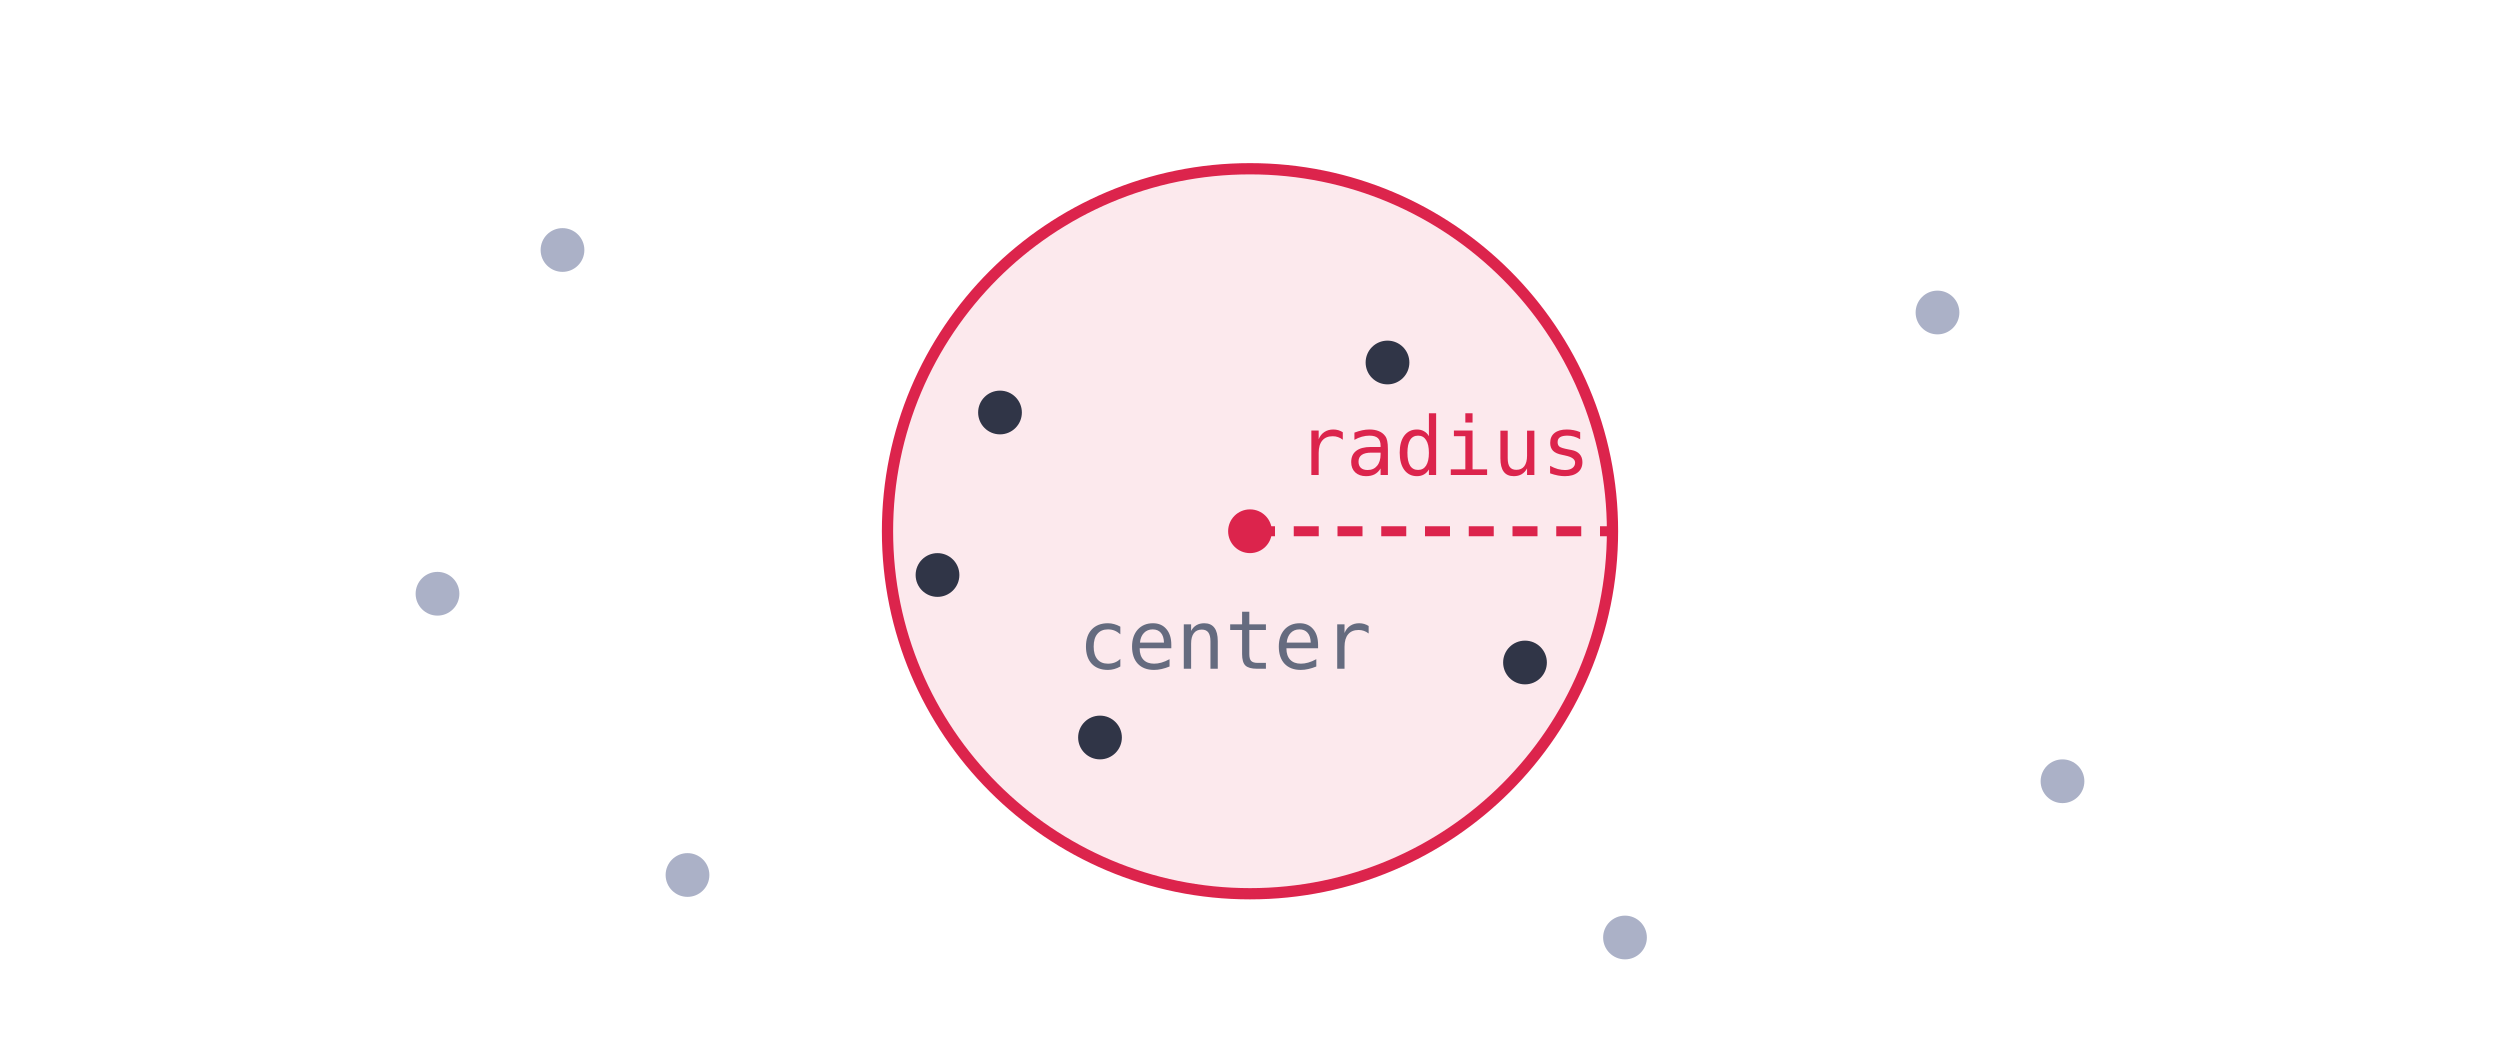
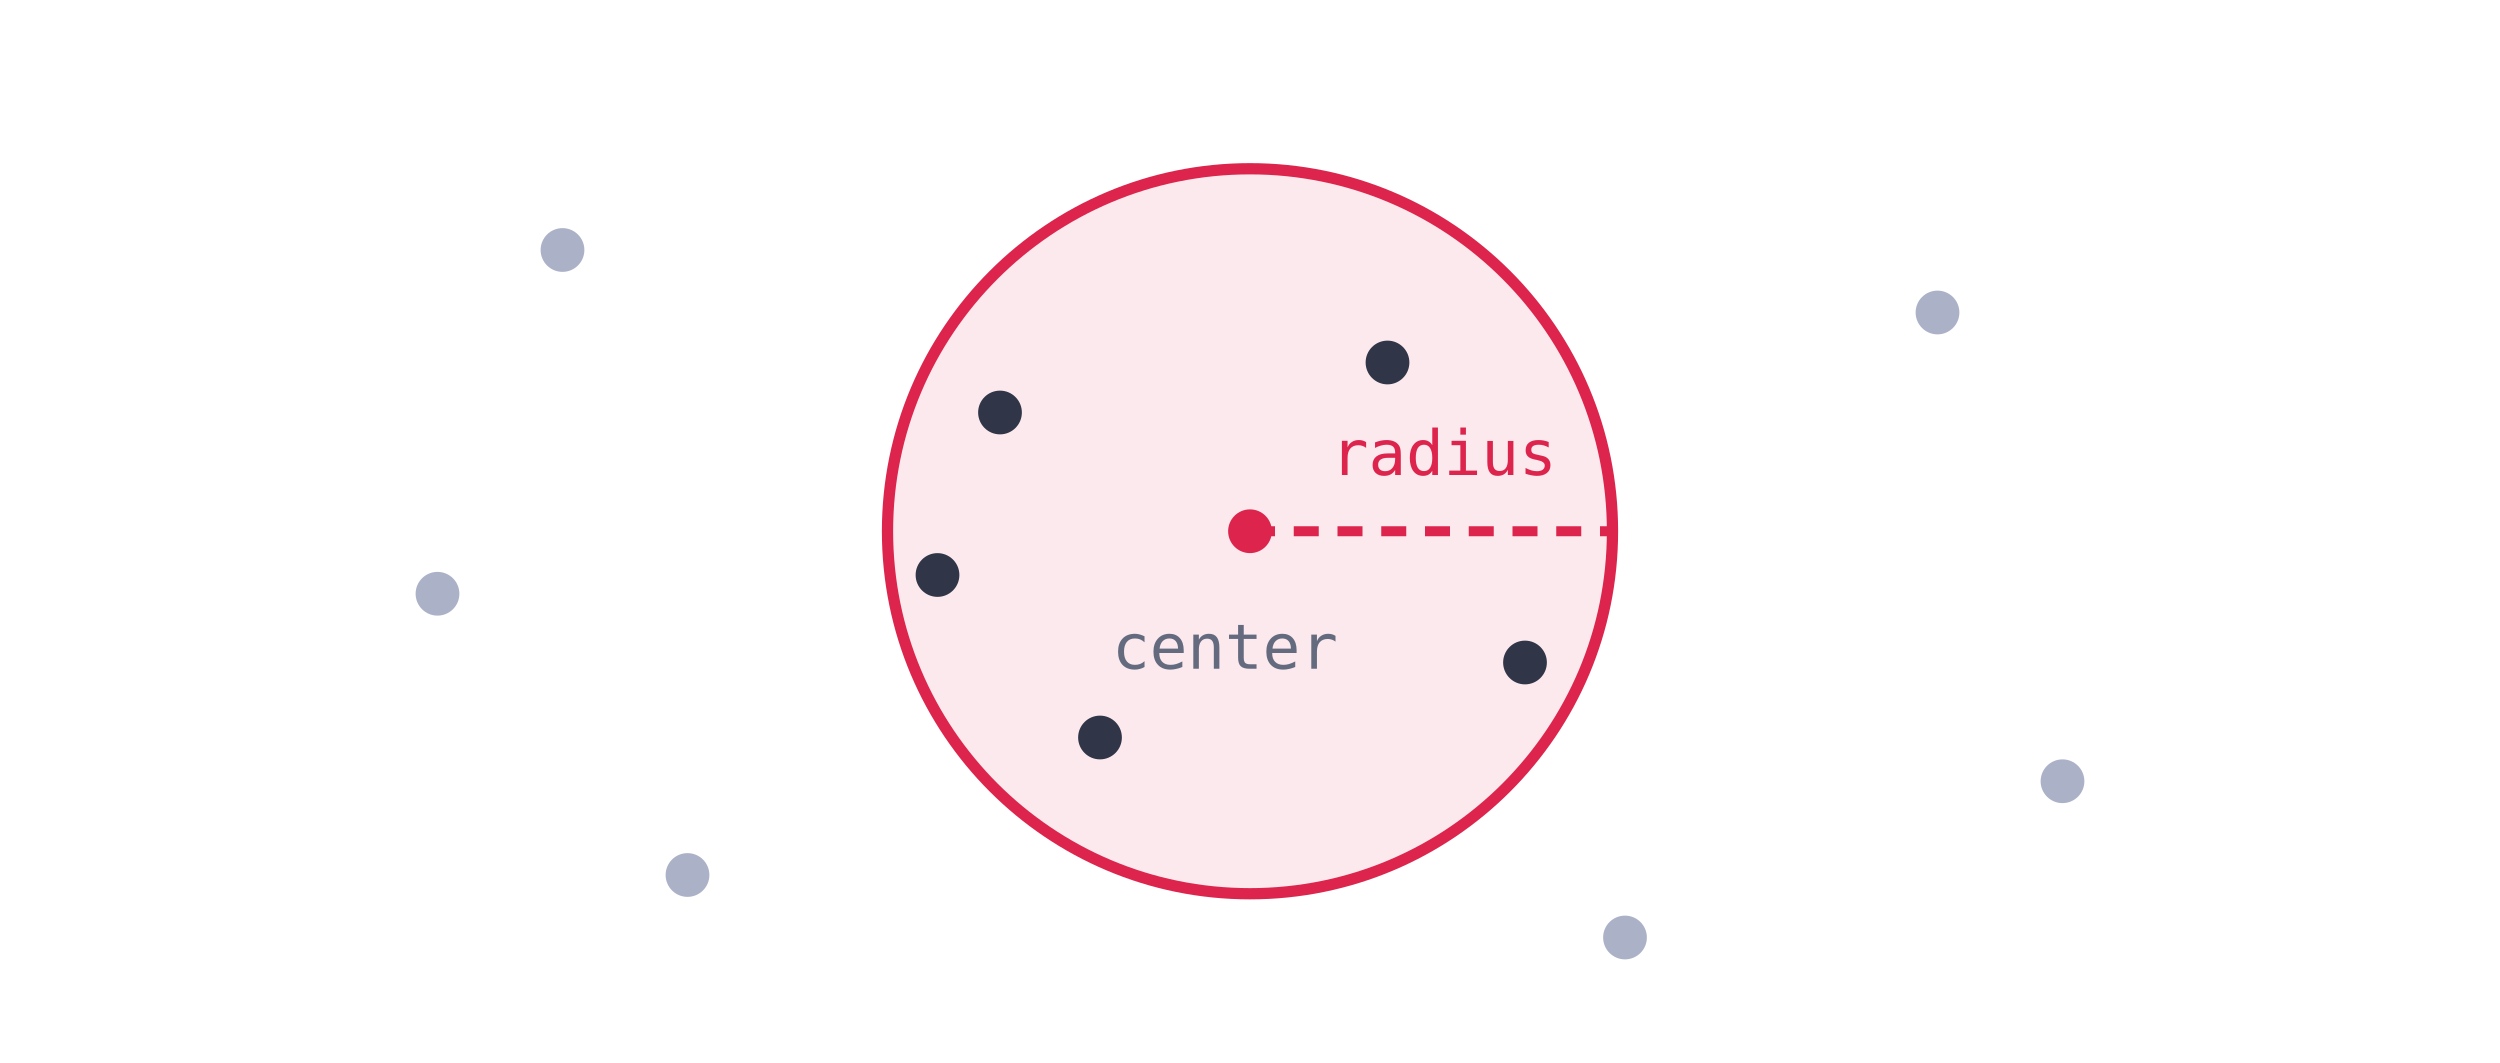
<svg xmlns="http://www.w3.org/2000/svg" viewBox="0 0 400 170" role="img" aria-labelledby="t">
  <circle cx="200" cy="85" r="58" fill="#dc244c" fill-opacity="0.1" stroke="#dc244c" stroke-width="1.8" />
  <circle cx="160" cy="66" r="3.5" fill="#303547" />
  <circle cx="222" cy="58" r="3.5" fill="#303547" />
  <circle cx="244" cy="106" r="3.5" fill="#303547" />
  <circle cx="150" cy="92" r="3.5" fill="#303547" />
  <circle cx="176" cy="118" r="3.5" fill="#303547" />
  <circle cx="90" cy="40" r="3.5" fill="#abb1c7" />
  <circle cx="310" cy="50" r="3.5" fill="#abb1c7" />
  <circle cx="330" cy="125" r="3.5" fill="#abb1c7" />
  <circle cx="110" cy="140" r="3.5" fill="#abb1c7" />
  <circle cx="260" cy="150" r="3.5" fill="#abb1c7" />
  <circle cx="70" cy="95" r="3.5" fill="#abb1c7" />
  <line x1="200" y1="85" x2="258" y2="85" stroke="#dc244c" stroke-width="1.6" stroke-dasharray="4 3" />
  <circle cx="200" cy="85" r="3.5" fill="#dc244c" />
-   <text x="231.0" y="76" fill="#dc244c" text-anchor="middle" font-size="13" font-family="Geist Mono, ui-monospace, Menlo, monospace">radius</text>
-   <text x="196" y="107" fill="#656b7f" text-anchor="middle" font-size="13" font-family="Geist Mono, ui-monospace, Menlo, monospace">center</text>
+   <text x="231.0" y="76" fill="#dc244c" text-anchor="middle" font-size="10" font-family="Geist Mono, ui-monospace, Menlo, monospace">radius</text>
+   <text x="196" y="107" fill="#656b7f" text-anchor="middle" font-size="10" font-family="Geist Mono, ui-monospace, Menlo, monospace">center</text>
</svg>
